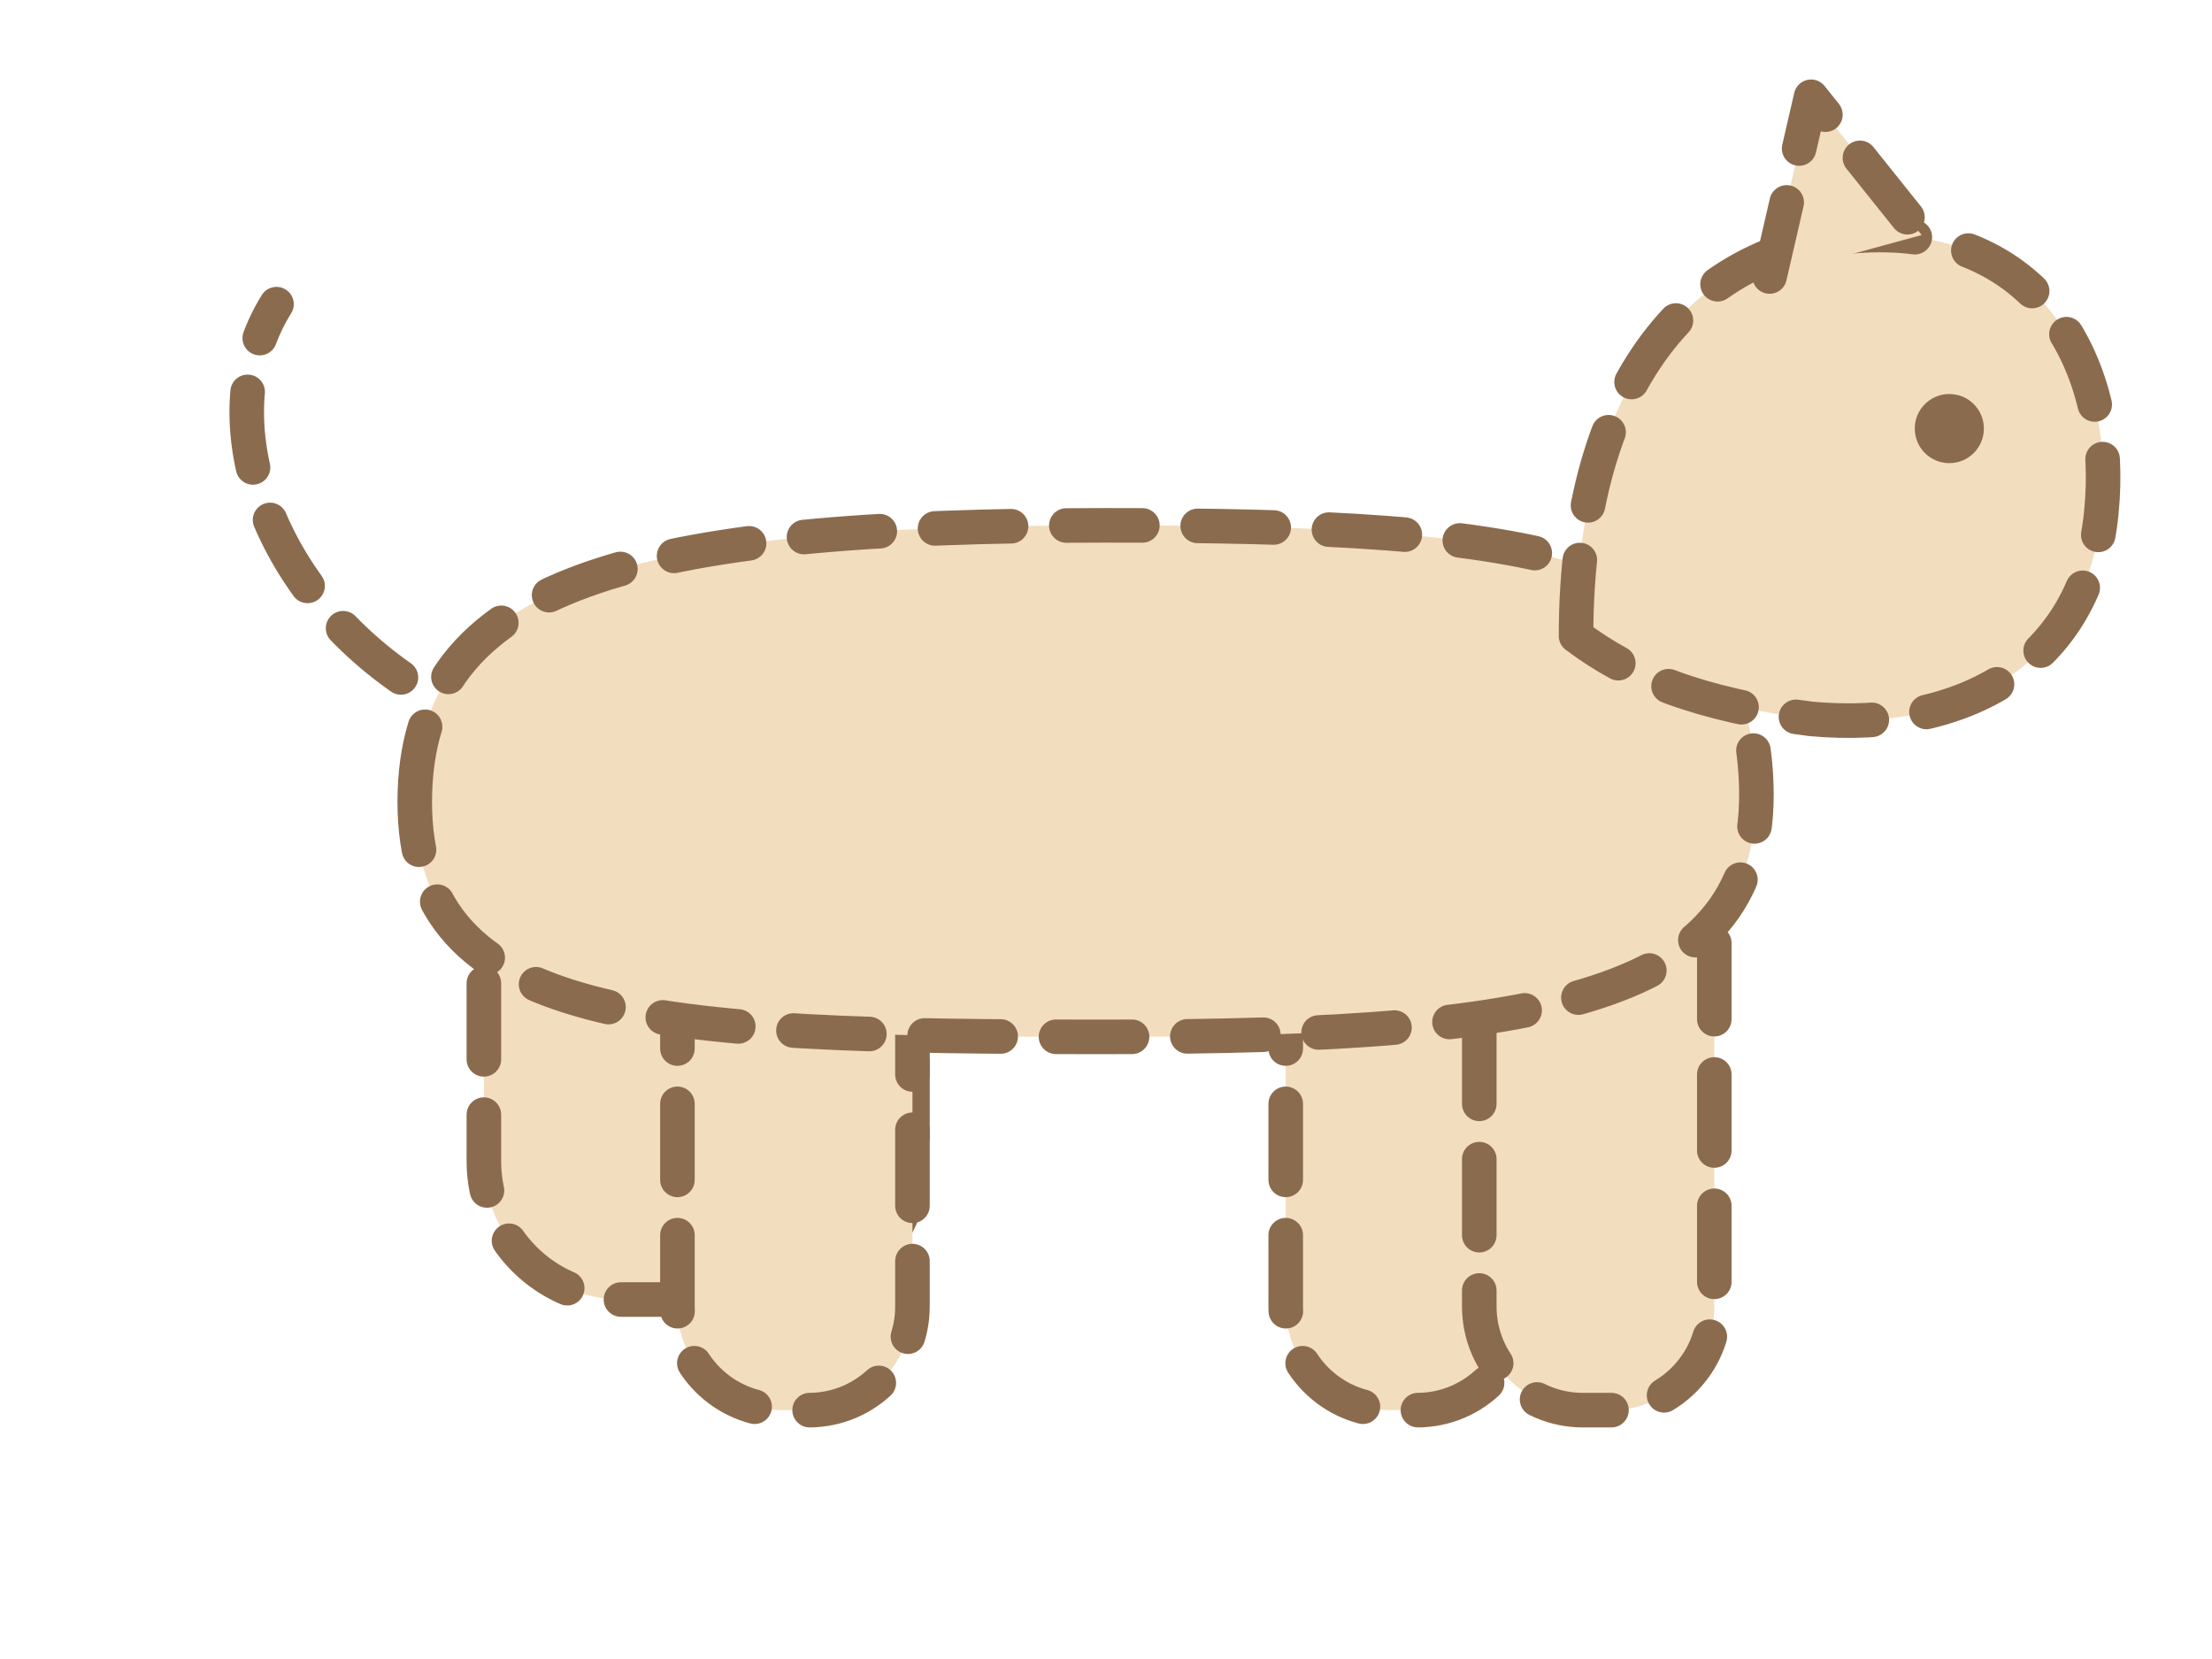
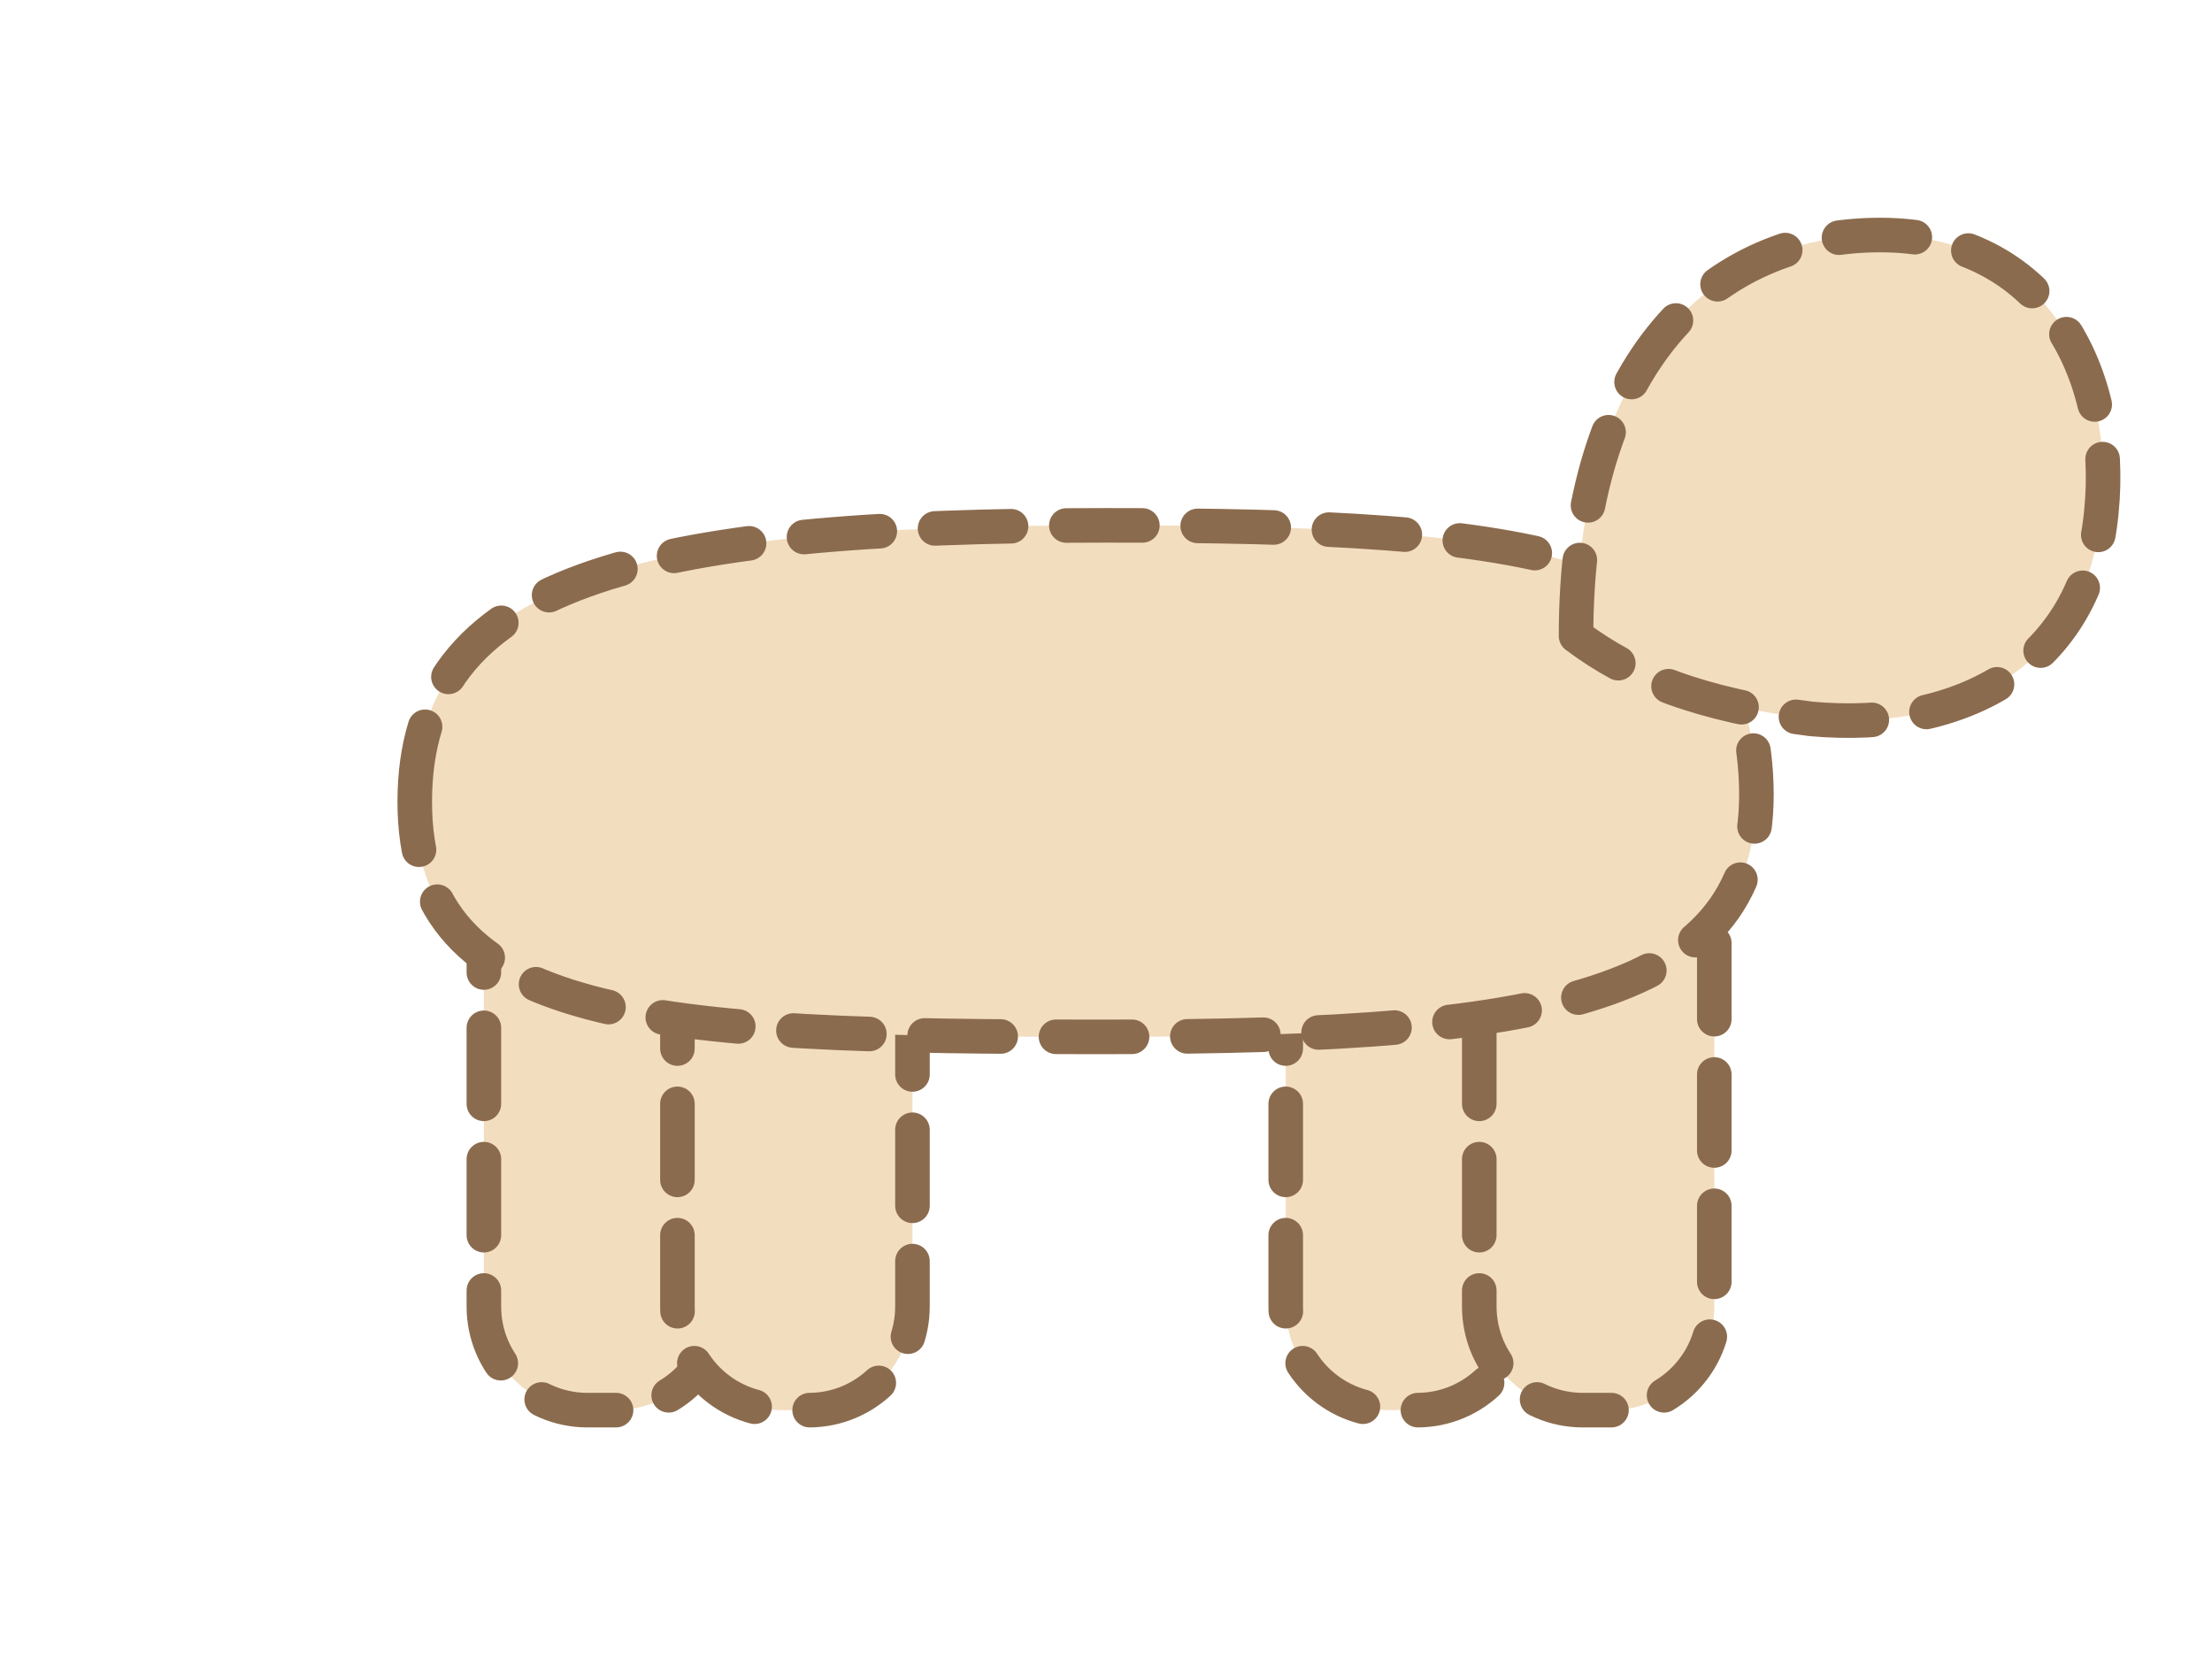
<svg xmlns="http://www.w3.org/2000/svg" viewBox="0 0 320 240">
  <g fill="#F2DDBF" stroke="#8B6B4E" stroke-width="5" stroke-dasharray="11 8" stroke-linecap="round" stroke-linejoin="round">
-     <path d="M58 98 C38 84 30 60 40 44" fill="none" />
-     <rect x="70" y="92" width="62" height="96" rx="20" />
+     <rect x="70" y="92" width="34" height="112" rx="15" />
    <rect x="98" y="100" width="34" height="104" rx="15" />
    <rect x="186" y="100" width="34" height="104" rx="15" />
    <rect x="214" y="92" width="34" height="112" rx="15" />
    <path d="M60 116 C60 84 92 76 160 76 C222 76 252 80 254 112 C256 144 226 150 160 150 C94 150 60 148 60 116 Z" />
    <path d="M228 92 C228 52 248 34 272 34 C296 34 306 54 304 74 C302 96 284 106 262 104 C246 102 236 98 228 92 Z" />
-     <path d="M256 40 L262 14 L278 34" />
  </g>
-   <circle cx="282" cy="62" r="5" fill="#8B6B4E" />
</svg>
